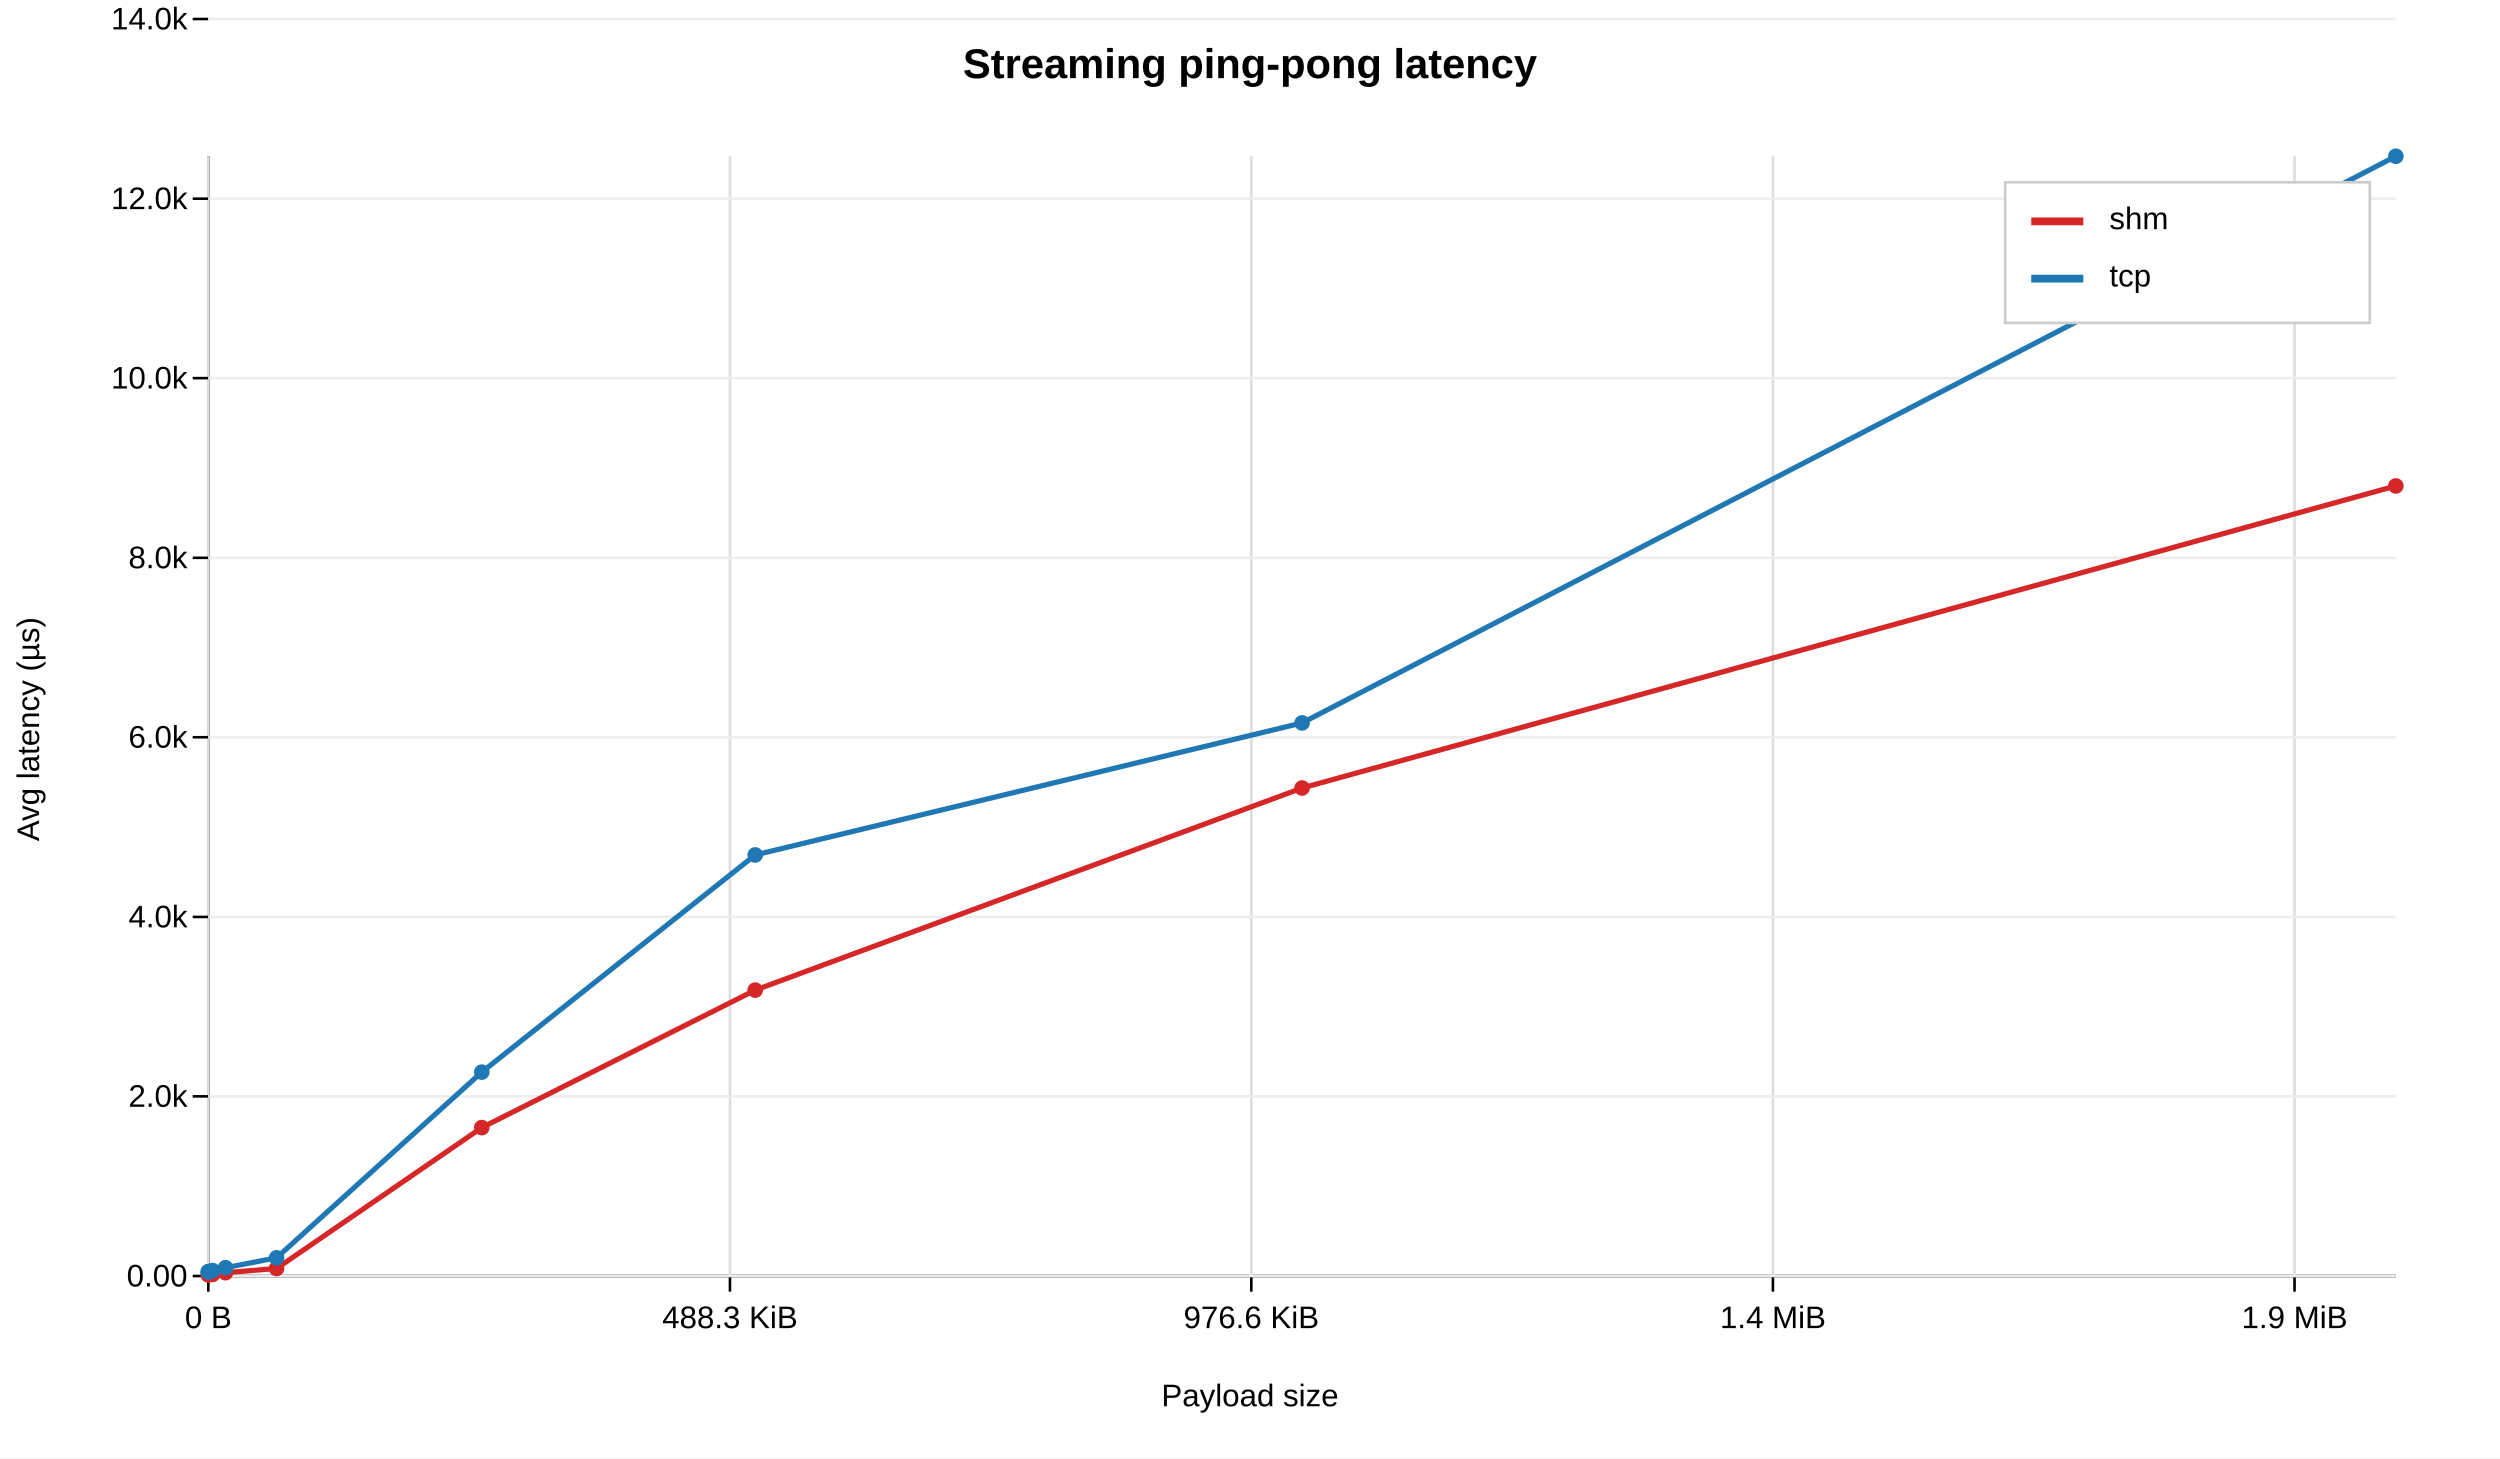
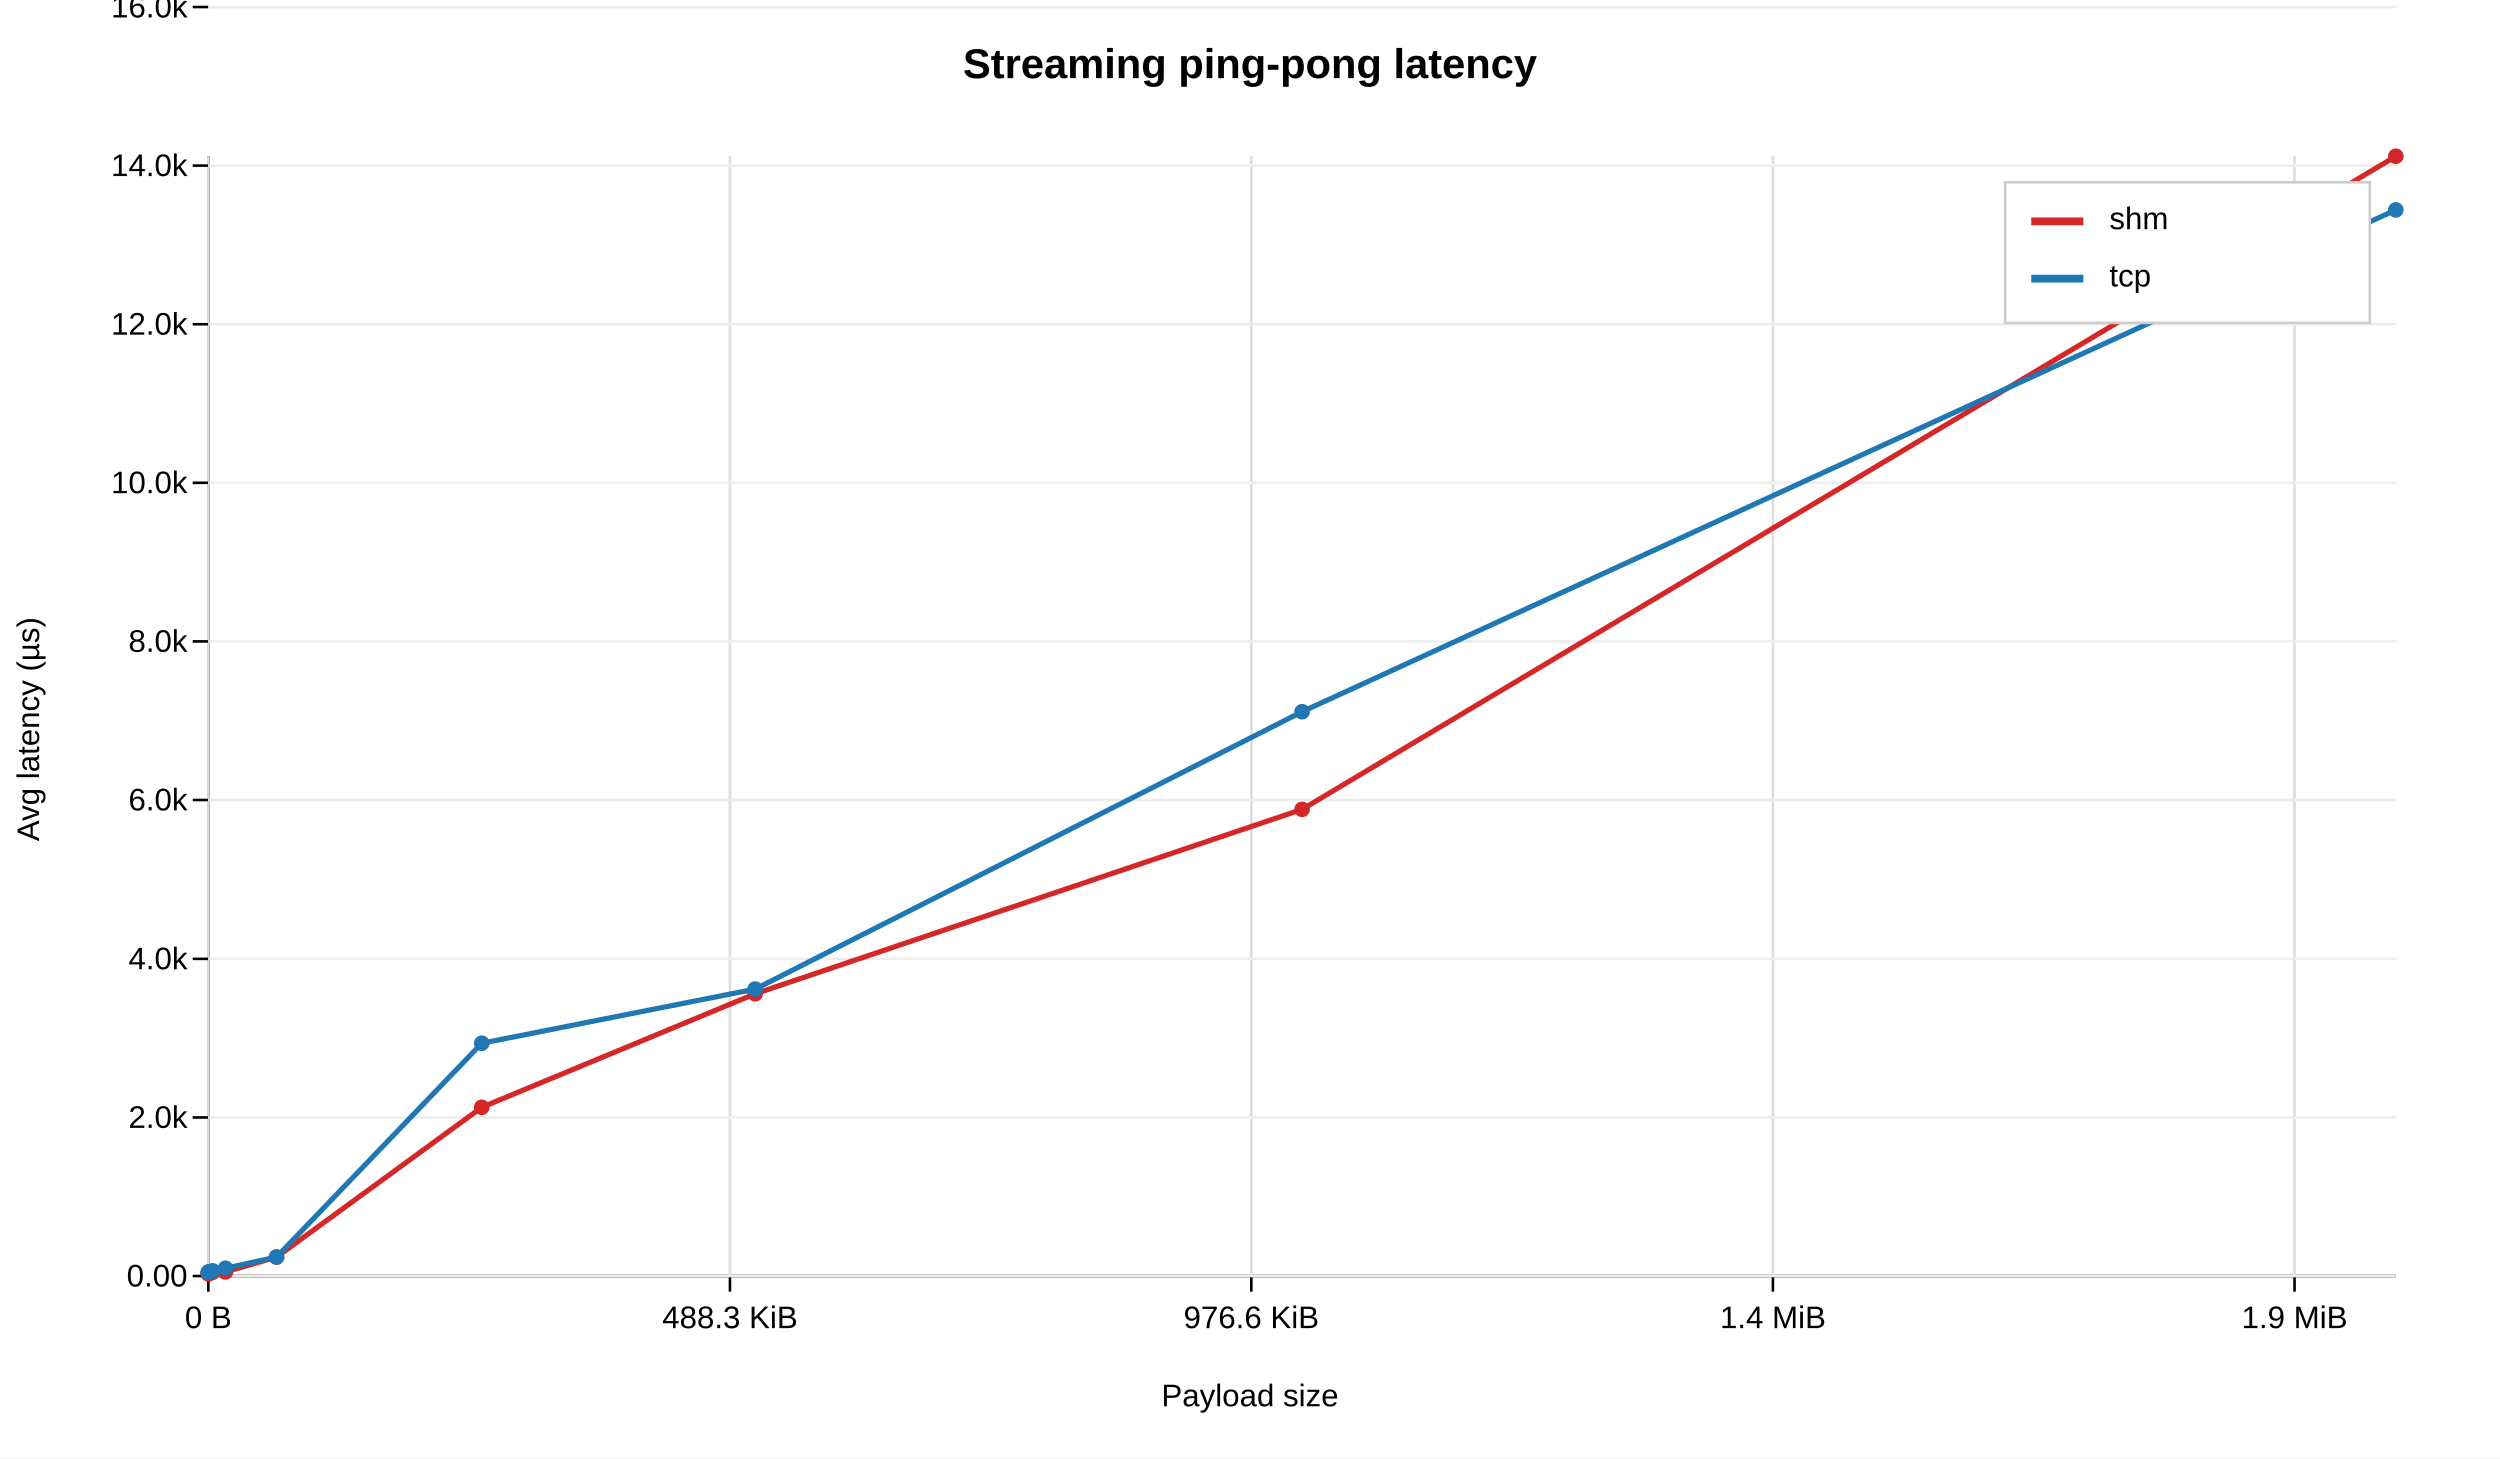
<svg xmlns="http://www.w3.org/2000/svg" width="960" height="560" viewBox="0 0 960 560">
  <style>text{font-family:Arial,sans-serif;font-size:12px;} .title{font-size:16px;font-weight:bold;}</style>
  <rect width="100%" height="100%" fill="white" />
  <text x="480.0" y="30.0" class="title" text-anchor="middle">Streaming ping-pong latency</text>
  <text x="480.0" y="540.0" text-anchor="middle">Payload size</text>
  <text x="15" y="280.0" transform="rotate(-90 15,280.0)" text-anchor="middle">Avg latency (µs)</text>
  <line x1="80.0" y1="490.0" x2="920.0" y2="490.0" stroke="black" />
  <line x1="80.0" y1="490.0" x2="80.0" y2="60.0" stroke="black" />
  <line x1="80.0" y1="490.0" x2="80.0" y2="496.0" stroke="black" />
  <text x="80.0" y="510.0" text-anchor="middle">0 B</text>
  <line x1="80.0" y1="490.0" x2="80.0" y2="60.0" stroke="#dddddd" />
  <line x1="280.3" y1="490.0" x2="280.3" y2="496.0" stroke="black" />
  <text x="280.3" y="510.0" text-anchor="middle">488.3 KiB</text>
  <line x1="280.3" y1="490.0" x2="280.3" y2="60.0" stroke="#dddddd" />
  <line x1="480.5" y1="490.0" x2="480.5" y2="496.0" stroke="black" />
  <text x="480.5" y="510.0" text-anchor="middle">976.6 KiB</text>
  <line x1="480.5" y1="490.0" x2="480.5" y2="60.0" stroke="#dddddd" />
  <line x1="680.8" y1="490.0" x2="680.8" y2="496.0" stroke="black" />
  <text x="680.8" y="510.0" text-anchor="middle">1.4 MiB</text>
  <line x1="680.8" y1="490.0" x2="680.8" y2="60.0" stroke="#dddddd" />
  <line x1="881.1" y1="490.0" x2="881.1" y2="496.0" stroke="black" />
  <text x="881.1" y="510.0" text-anchor="middle">1.9 MiB</text>
  <line x1="881.1" y1="490.0" x2="881.1" y2="60.0" stroke="#dddddd" />
  <line x1="1081.4" y1="490.0" x2="1081.4" y2="496.0" stroke="black" />
  <text x="1081.4" y="510.0" text-anchor="middle">2.4 MiB</text>
  <line x1="1081.4" y1="490.0" x2="1081.4" y2="60.0" stroke="#dddddd" />
  <line x1="74.0" y1="490.0" x2="80.0" y2="490.0" stroke="black" />
  <text x="72.0" y="494.0" text-anchor="end">0.00</text>
  <line x1="80.0" y1="490.0" x2="920.0" y2="490.0" stroke="#ededed" />
-   <line x1="74.0" y1="421.0" x2="80.0" y2="421.0" stroke="black" />
-   <text x="72.0" y="425.0" text-anchor="end">2.0k</text>
-   <line x1="80.0" y1="421.0" x2="920.0" y2="421.0" stroke="#ededed" />
-   <line x1="74.0" y1="352.1" x2="80.0" y2="352.1" stroke="black" />
-   <text x="72.0" y="356.1" text-anchor="end">4.0k</text>
-   <line x1="80.0" y1="352.1" x2="920.0" y2="352.1" stroke="#ededed" />
-   <line x1="74.0" y1="283.1" x2="80.0" y2="283.1" stroke="black" />
-   <text x="72.0" y="287.1" text-anchor="end">6.0k</text>
-   <line x1="80.0" y1="283.1" x2="920.0" y2="283.1" stroke="#ededed" />
-   <line x1="74.0" y1="214.2" x2="80.0" y2="214.2" stroke="black" />
-   <text x="72.0" y="218.2" text-anchor="end">8.0k</text>
-   <line x1="80.0" y1="214.2" x2="920.0" y2="214.2" stroke="#ededed" />
-   <line x1="74.0" y1="145.2" x2="80.0" y2="145.2" stroke="black" />
-   <text x="72.0" y="149.2" text-anchor="end">10.0k</text>
-   <line x1="80.0" y1="145.2" x2="920.0" y2="145.2" stroke="#ededed" />
-   <line x1="74.0" y1="76.3" x2="80.0" y2="76.3" stroke="black" />
-   <text x="72.0" y="80.3" text-anchor="end">12.0k</text>
-   <line x1="80.0" y1="76.3" x2="920.0" y2="76.3" stroke="#ededed" />
-   <line x1="74.0" y1="7.3" x2="80.0" y2="7.3" stroke="black" />
-   <text x="72.0" y="11.3" text-anchor="end">14.0k</text>
-   <line x1="80.0" y1="7.3" x2="920.0" y2="7.3" stroke="#ededed" />
-   <polyline fill="none" stroke="#d62728" stroke-width="2" points="80.0,489.5 80.0,489.5 80.4,489.3 81.6,489.4 86.6,488.7 106.2,487.1 185.0,433.0 290.0,380.2 500.0,302.6 920.0,186.6 " />
-   <circle cx="80.0" cy="489.5" r="3" fill="#d62728" />
-   <circle cx="80.0" cy="489.5" r="3" fill="#d62728" />
-   <circle cx="80.4" cy="489.3" r="3" fill="#d62728" />
-   <circle cx="81.6" cy="489.4" r="3" fill="#d62728" />
-   <circle cx="86.6" cy="488.7" r="3" fill="#d62728" />
-   <circle cx="106.2" cy="487.1" r="3" fill="#d62728" />
-   <circle cx="185.0" cy="433.0" r="3" fill="#d62728" />
-   <circle cx="290.0" cy="380.2" r="3" fill="#d62728" />
-   <circle cx="500.0" cy="302.6" r="3" fill="#d62728" />
-   <circle cx="920.0" cy="186.6" r="3" fill="#d62728" />
-   <polyline fill="none" stroke="#1f77b4" stroke-width="2" points="80.0,488.4 80.0,488.3 80.4,488.3 81.6,487.9 86.6,486.8 106.2,483.0 185.0,411.7 290.0,328.3 500.0,277.6 920.0,60.0 " />
-   <circle cx="80.0" cy="488.4" r="3" fill="#1f77b4" />
-   <circle cx="80.0" cy="488.3" r="3" fill="#1f77b4" />
-   <circle cx="80.4" cy="488.3" r="3" fill="#1f77b4" />
-   <circle cx="81.6" cy="487.9" r="3" fill="#1f77b4" />
-   <circle cx="86.6" cy="486.8" r="3" fill="#1f77b4" />
-   <circle cx="106.2" cy="483.0" r="3" fill="#1f77b4" />
-   <circle cx="185.0" cy="411.7" r="3" fill="#1f77b4" />
-   <circle cx="290.0" cy="328.3" r="3" fill="#1f77b4" />
-   <circle cx="500.0" cy="277.6" r="3" fill="#1f77b4" />
-   <circle cx="920.0" cy="60.0" r="3" fill="#1f77b4" />
+   <line x1="74.0" y1="429.1" x2="80.0" y2="429.1" stroke="black" />
+   <text x="72.0" y="433.1" text-anchor="end">2.0k</text>
+   <line x1="80.0" y1="429.1" x2="920.0" y2="429.1" stroke="#ededed" />
+   <line x1="74.0" y1="368.2" x2="80.0" y2="368.2" stroke="black" />
+   <text x="72.0" y="372.2" text-anchor="end">4.0k</text>
+   <line x1="80.0" y1="368.2" x2="920.0" y2="368.2" stroke="#ededed" />
+   <line x1="74.0" y1="307.2" x2="80.0" y2="307.2" stroke="black" />
+   <text x="72.0" y="311.2" text-anchor="end">6.0k</text>
+   <line x1="80.0" y1="307.2" x2="920.0" y2="307.2" stroke="#ededed" />
+   <line x1="74.0" y1="246.3" x2="80.0" y2="246.3" stroke="black" />
+   <text x="72.0" y="250.3" text-anchor="end">8.0k</text>
+   <line x1="80.0" y1="246.3" x2="920.0" y2="246.3" stroke="#ededed" />
+   <line x1="74.0" y1="185.4" x2="80.0" y2="185.4" stroke="black" />
+   <text x="72.0" y="189.4" text-anchor="end">10.0k</text>
+   <line x1="80.0" y1="185.4" x2="920.0" y2="185.4" stroke="#ededed" />
+   <line x1="74.0" y1="124.5" x2="80.0" y2="124.5" stroke="black" />
+   <text x="72.0" y="128.5" text-anchor="end">12.0k</text>
+   <line x1="80.0" y1="124.5" x2="920.0" y2="124.5" stroke="#ededed" />
+   <line x1="74.0" y1="63.6" x2="80.0" y2="63.6" stroke="black" />
+   <text x="72.0" y="67.6" text-anchor="end">14.0k</text>
+   <line x1="80.0" y1="63.6" x2="920.0" y2="63.6" stroke="#ededed" />
+   <line x1="74.0" y1="2.7" x2="80.0" y2="2.7" stroke="black" />
+   <text x="72.0" y="6.7" text-anchor="end">16.0k</text>
+   <line x1="80.0" y1="2.7" x2="920.0" y2="2.7" stroke="#ededed" />
+   <polyline fill="none" stroke="#d62728" stroke-width="2" points="80.0,488.7 80.0,489.2 80.4,488.9 81.6,488.6 86.6,488.4 106.2,482.7 185.0,425.2 290.0,381.6 500.0,310.8 920.0,60.0 " />
+   <circle cx="80.0" cy="488.7" r="3" fill="#d62728" />
+   <circle cx="80.0" cy="489.2" r="3" fill="#d62728" />
+   <circle cx="80.4" cy="488.9" r="3" fill="#d62728" />
+   <circle cx="81.6" cy="488.6" r="3" fill="#d62728" />
+   <circle cx="86.6" cy="488.4" r="3" fill="#d62728" />
+   <circle cx="106.2" cy="482.7" r="3" fill="#d62728" />
+   <circle cx="185.0" cy="425.2" r="3" fill="#d62728" />
+   <circle cx="290.0" cy="381.6" r="3" fill="#d62728" />
+   <circle cx="500.0" cy="310.8" r="3" fill="#d62728" />
+   <circle cx="920.0" cy="60.0" r="3" fill="#d62728" />
+   <polyline fill="none" stroke="#1f77b4" stroke-width="2" points="80.0,488.5 80.0,488.5 80.4,488.4 81.6,488.0 86.6,487.0 106.2,482.7 185.0,400.6 290.0,379.8 500.0,273.3 920.0,80.6 " />
+   <circle cx="80.0" cy="488.5" r="3" fill="#1f77b4" />
+   <circle cx="80.0" cy="488.5" r="3" fill="#1f77b4" />
+   <circle cx="80.4" cy="488.4" r="3" fill="#1f77b4" />
+   <circle cx="81.6" cy="488.0" r="3" fill="#1f77b4" />
+   <circle cx="86.6" cy="487.0" r="3" fill="#1f77b4" />
+   <circle cx="106.2" cy="482.7" r="3" fill="#1f77b4" />
+   <circle cx="185.0" cy="400.6" r="3" fill="#1f77b4" />
+   <circle cx="290.0" cy="379.8" r="3" fill="#1f77b4" />
+   <circle cx="500.0" cy="273.3" r="3" fill="#1f77b4" />
+   <circle cx="920.0" cy="80.6" r="3" fill="#1f77b4" />
  <rect x="770.0" y="70.0" width="140" height="54.0" fill="white" stroke="#ccc" />
  <line x1="780.0" y1="85.0" x2="800.0" y2="85.0" stroke="#d62728" stroke-width="3" />
  <text x="810.0" y="88.0">shm</text>
  <line x1="780.0" y1="107.0" x2="800.0" y2="107.0" stroke="#1f77b4" stroke-width="3" />
  <text x="810.0" y="110.0">tcp</text>
</svg>
